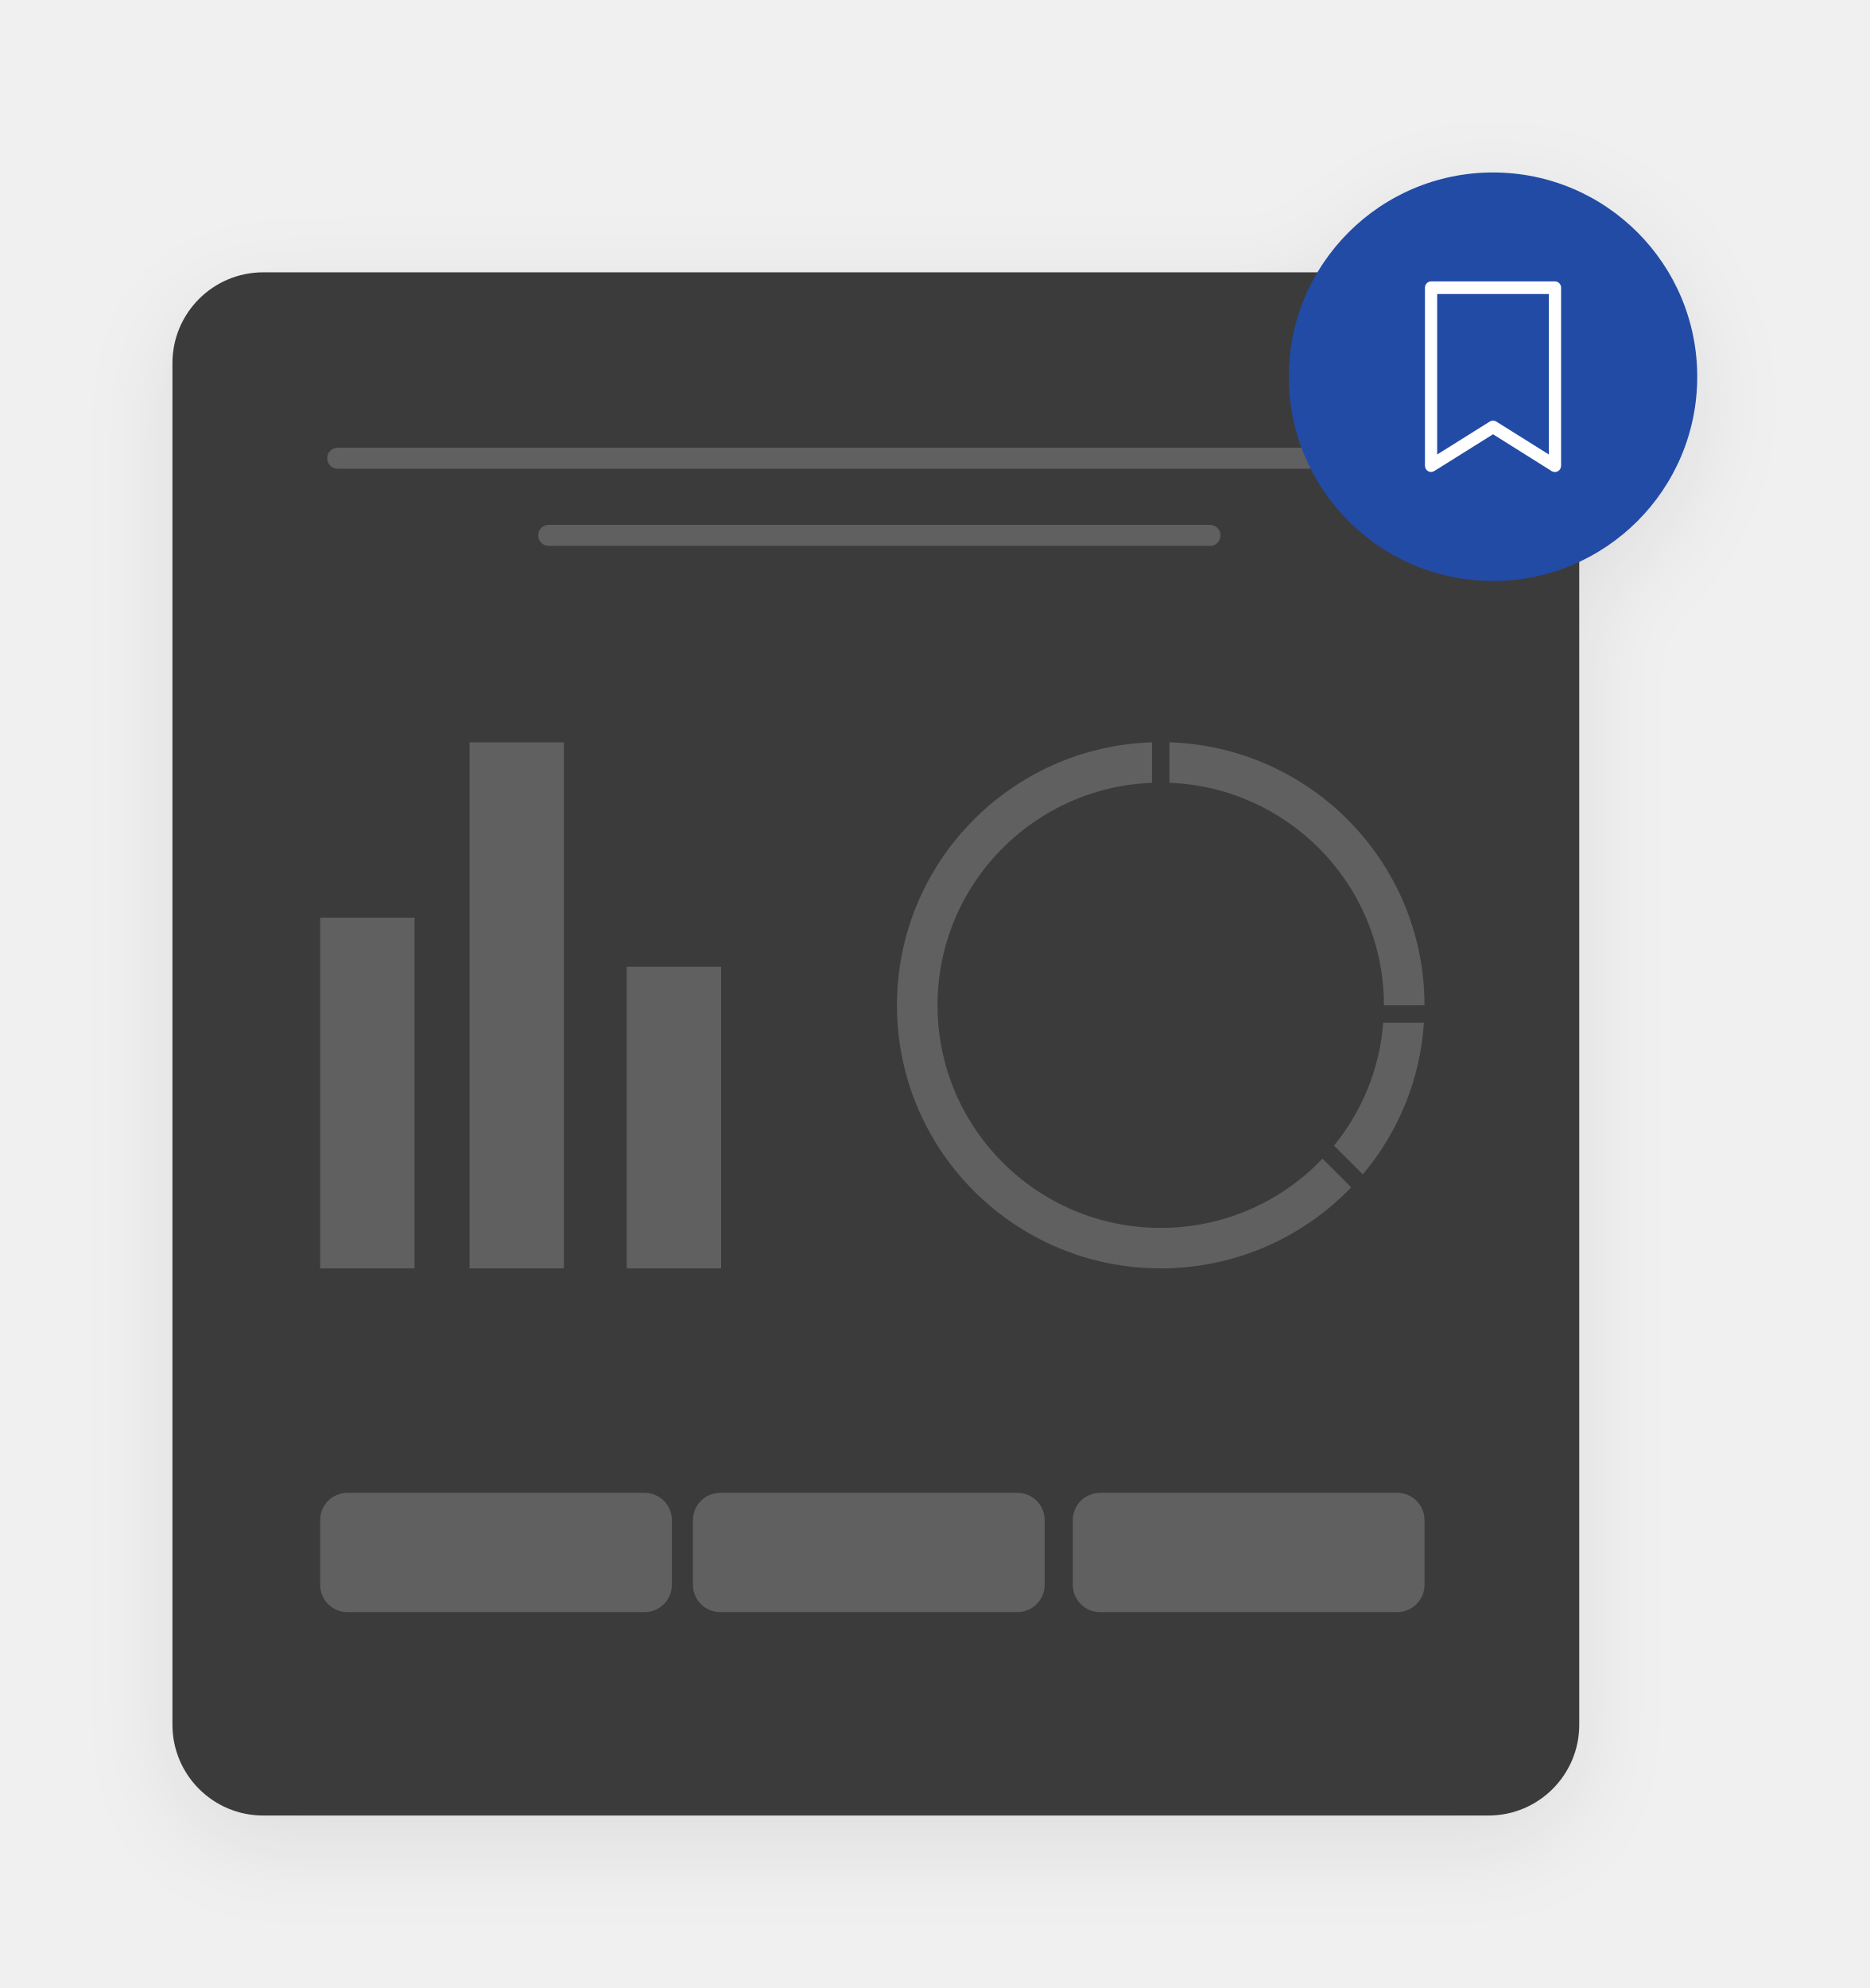
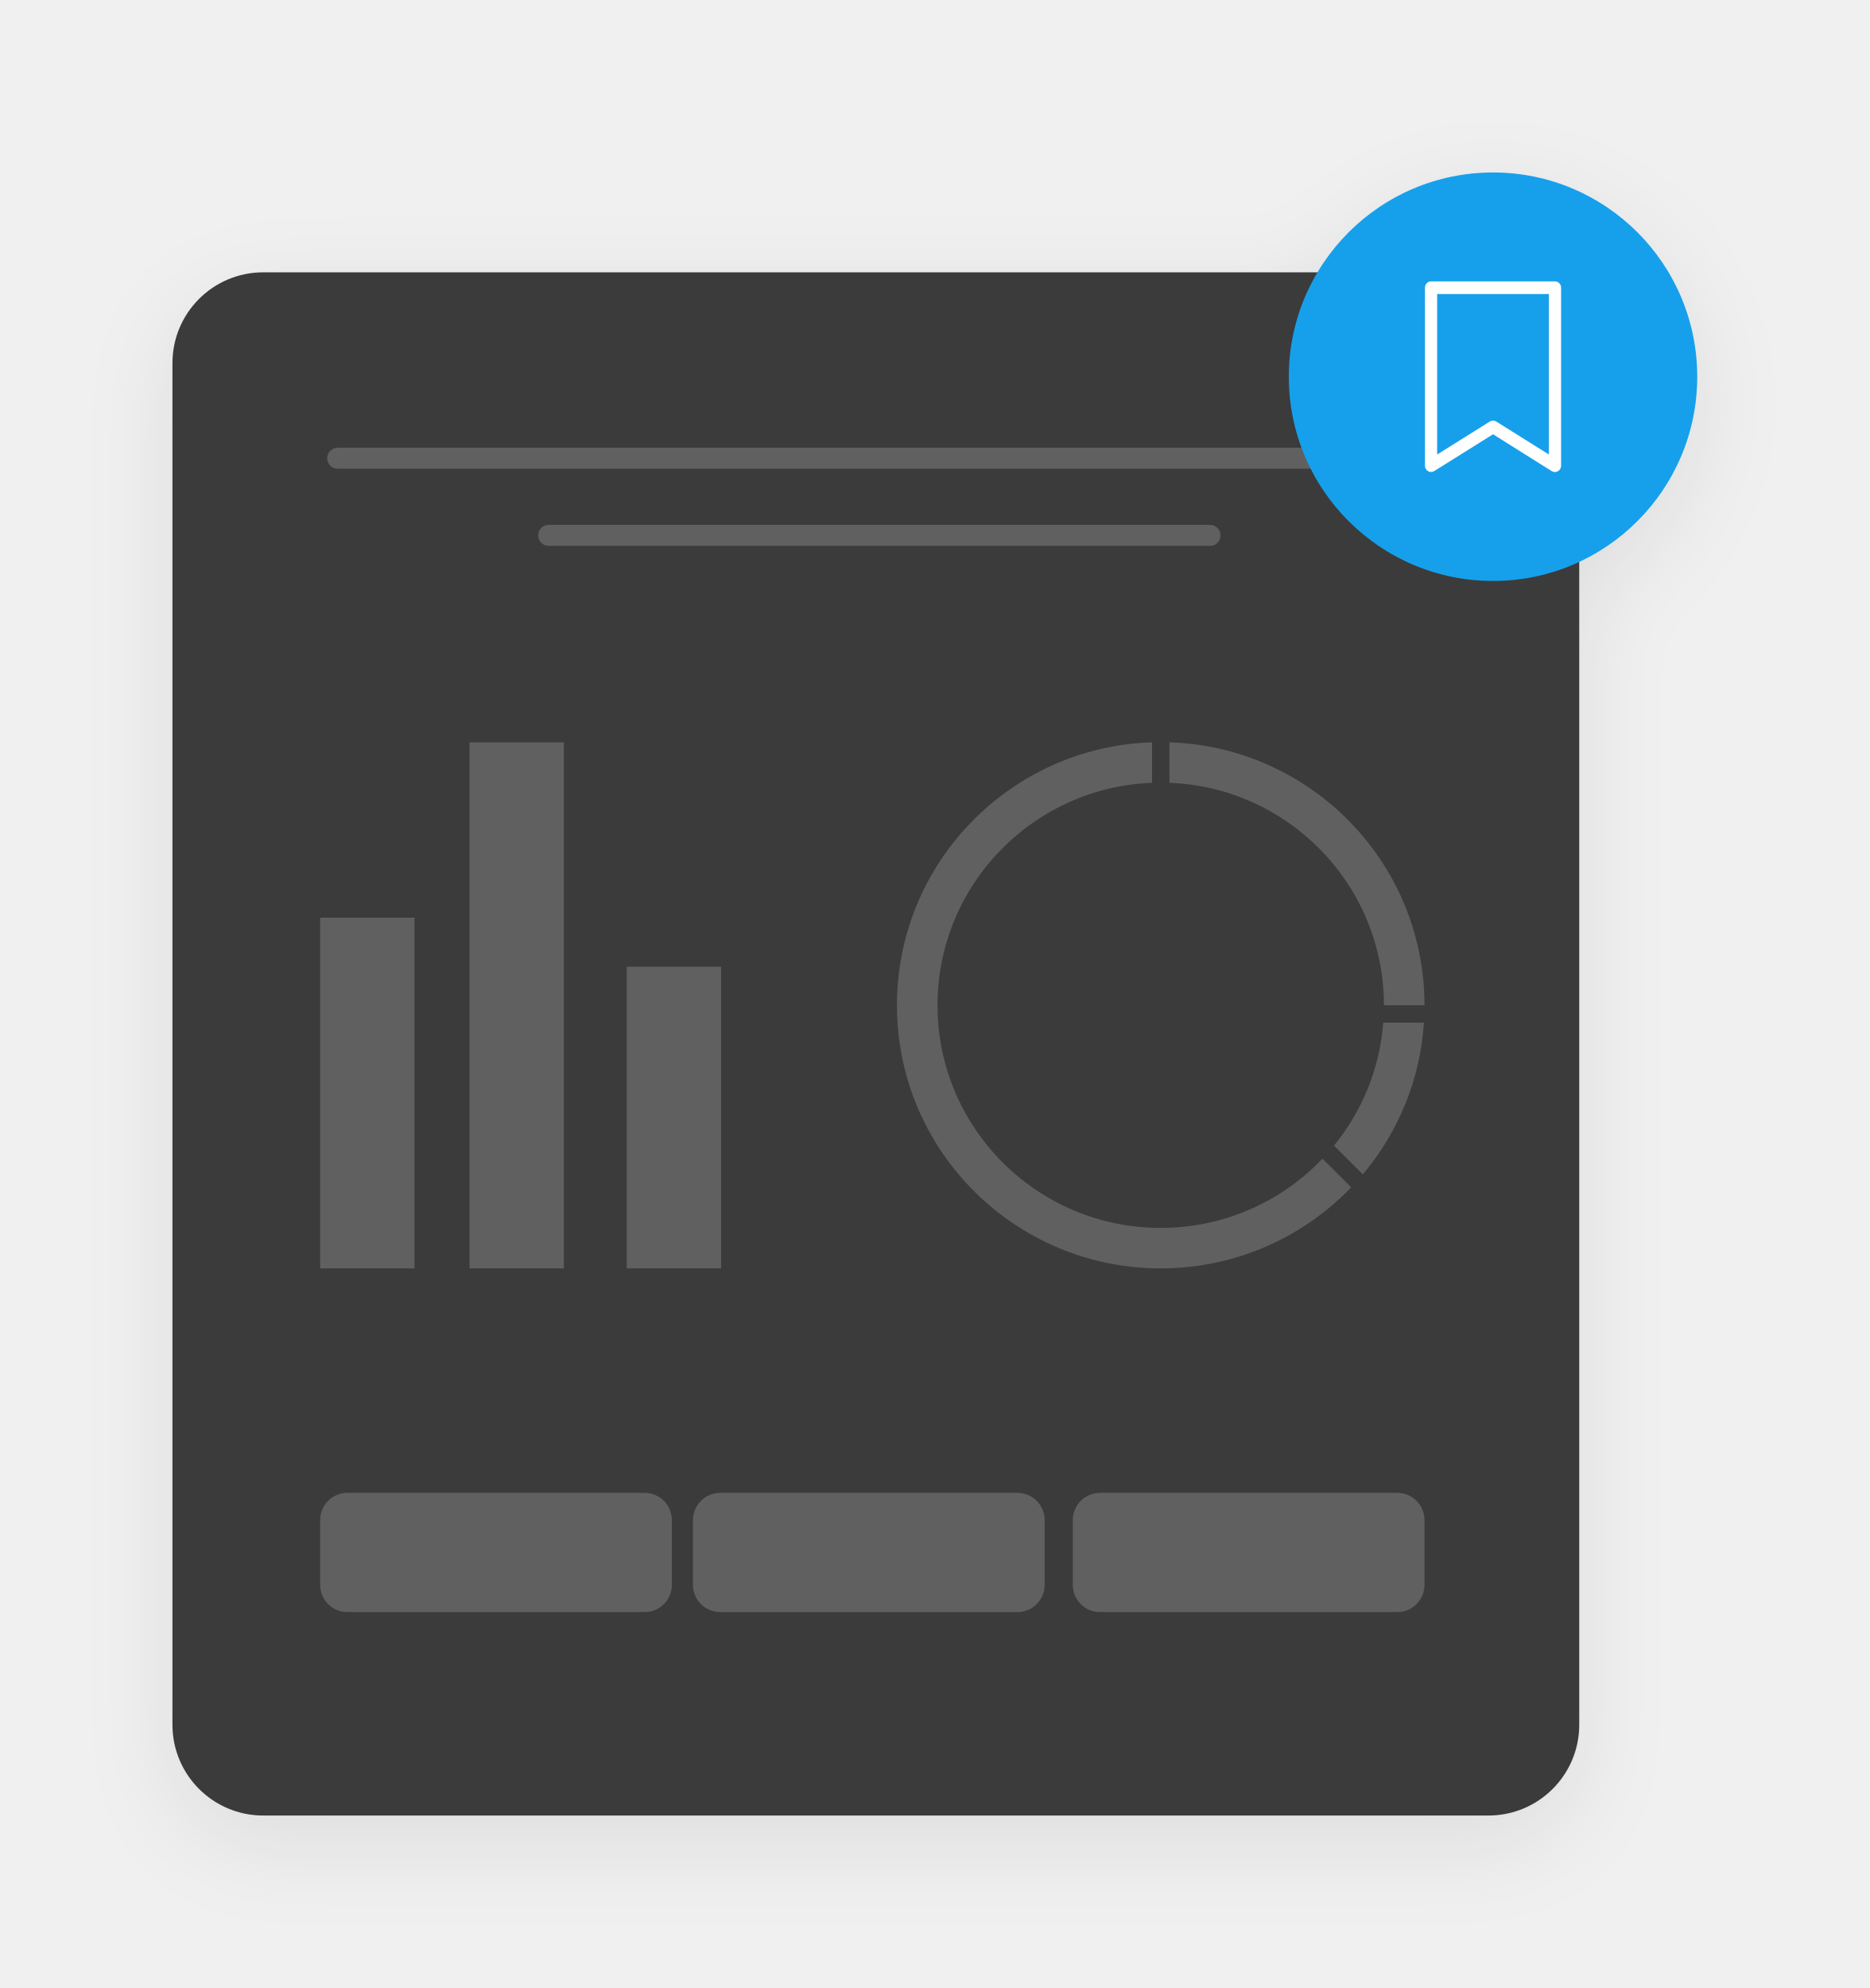
<svg xmlns="http://www.w3.org/2000/svg" width="206px" height="219px" viewBox="0 0 206 219" version="1.1">
  <defs>
    <filter x="-15.2%" y="-14.1%" width="130.4%" height="128.2%" filterUnits="objectBoundingBox" id="filter-1">
      <feOffset dx="0" dy="3" in="SourceAlpha" result="shadowOffsetOuter1" />
      <feGaussianBlur stdDeviation="5" in="shadowOffsetOuter1" result="shadowBlurOuter1" />
      <feColorMatrix values="0 0 0 0 0   0 0 0 0 0   0 0 0 0 0  0 0 0 0.079 0" type="matrix" in="shadowBlurOuter1" result="shadowMatrixOuter1" />
      <feMerge>
        <feMergeNode in="shadowMatrixOuter1" />
        <feMergeNode in="SourceGraphic" />
      </feMerge>
    </filter>
  </defs>
  <g id="Page-1" stroke="none" stroke-width="1" fill="none" fill-rule="evenodd">
    <g id="2.1-A/-Dark-Mode-/-מסך-הסבר-v2" transform="translate(-84, -519)">
      <g id="Group-18" filter="url(#filter-1)" transform="translate(103, 538)">
        <g id="Group-2">
          <rect id="Rectangle-Copy-10" fill="#3B3B3B" x="0" y="11" width="155" height="170" rx="10" />
          <rect id="Rectangle-Copy-11" fill="#606060" x="17.05" y="30.318" width="121.675" height="2.318" rx="1.159" />
          <rect id="Rectangle-Copy-18" fill="#606060" x="40.3" y="38.818" width="75.175" height="2.318" rx="1.159" />
          <rect id="Rectangle-Copy-8" fill="#606060" x="99.2" y="145.455" width="38.75" height="13.136" rx="3" />
          <rect id="Rectangle-Copy-8" fill="#606060" x="57.35" y="145.455" width="38.75" height="13.136" rx="3" />
          <rect id="Rectangle-Copy-8" fill="#606060" x="16.275" y="145.455" width="38.75" height="13.136" rx="3" />
          <path d="M107.929,62.773 L107.929,67.235 C94.792,67.737 84.296,78.517 84.296,91.742 C84.296,105.287 95.306,116.268 108.888,116.268 C115.902,116.268 122.23,113.339 126.71,108.641 L129.873,111.795 C124.583,117.3 117.136,120.727 108.888,120.727 C92.837,120.727 79.825,107.75 79.825,91.742 C79.825,76.054 92.322,63.277 107.929,62.773 Z M137.888,93.653 C137.474,100 135.012,105.789 131.154,110.371 L127.978,107.204 C131.04,103.448 133.01,98.77 133.405,93.653 L137.888,93.653 Z M109.846,62.773 C125.453,63.277 137.95,76.054 137.95,91.742 L133.479,91.742 C133.479,78.517 122.983,67.737 109.846,67.235 L109.846,62.773 Z" id="Combined-Shape-Copy-2" fill="#606060" fill-rule="nonzero" />
          <rect id="Rectangle-Copy-13" fill="#606060" x="16.275" y="82.091" width="10.394" height="38.636" />
          <rect id="Rectangle-Copy-15" fill="#606060" x="32.732" y="62.773" width="10.394" height="57.955" />
          <rect id="Rectangle-Copy-17" fill="#606060" x="50.056" y="87.5" width="10.394" height="33.227" />
          <g id="Group-3" transform="translate(123, 0)">
-             <circle id="Oval" fill="#234BA6" cx="22.5" cy="22.5" r="22.5" />
+             <circle id="Oval" fill="#15A0EB" cx="22.5" cy="22.5" r="22.5" />
            <g id="Icon/more-Copy-3" transform="translate(14.3617, 12.44681)" fill="#FFFFFF" fill-rule="nonzero">
              <path d="M14.478,10.055 L18.531,3.576 C18.661,3.369 18.666,3.109 18.543,2.897 C18.421,2.685 18.19,2.553 17.94,2.553 L-1.669,2.553 C-2.051,2.553 -2.362,2.855 -2.362,3.226 L-2.362,16.88 C-2.362,17.252 -2.051,17.553 -1.669,17.553 L17.94,17.553 C18.19,17.553 18.421,17.423 18.545,17.212 C18.669,17.001 18.669,16.741 18.545,16.53 L14.478,10.055 Z M-0.975,16.207 L-0.975,3.899 L16.706,3.899 L13.073,9.705 C12.94,9.921 12.94,10.19 13.073,10.405 L16.706,16.207 L-0.975,16.207 Z" id="Shape" transform="translate(8.138298, 10.05319) scale(-1, 1) rotate(-270) translate(-8.138298, -10.05319) " />
            </g>
          </g>
        </g>
      </g>
    </g>
  </g>
</svg>
